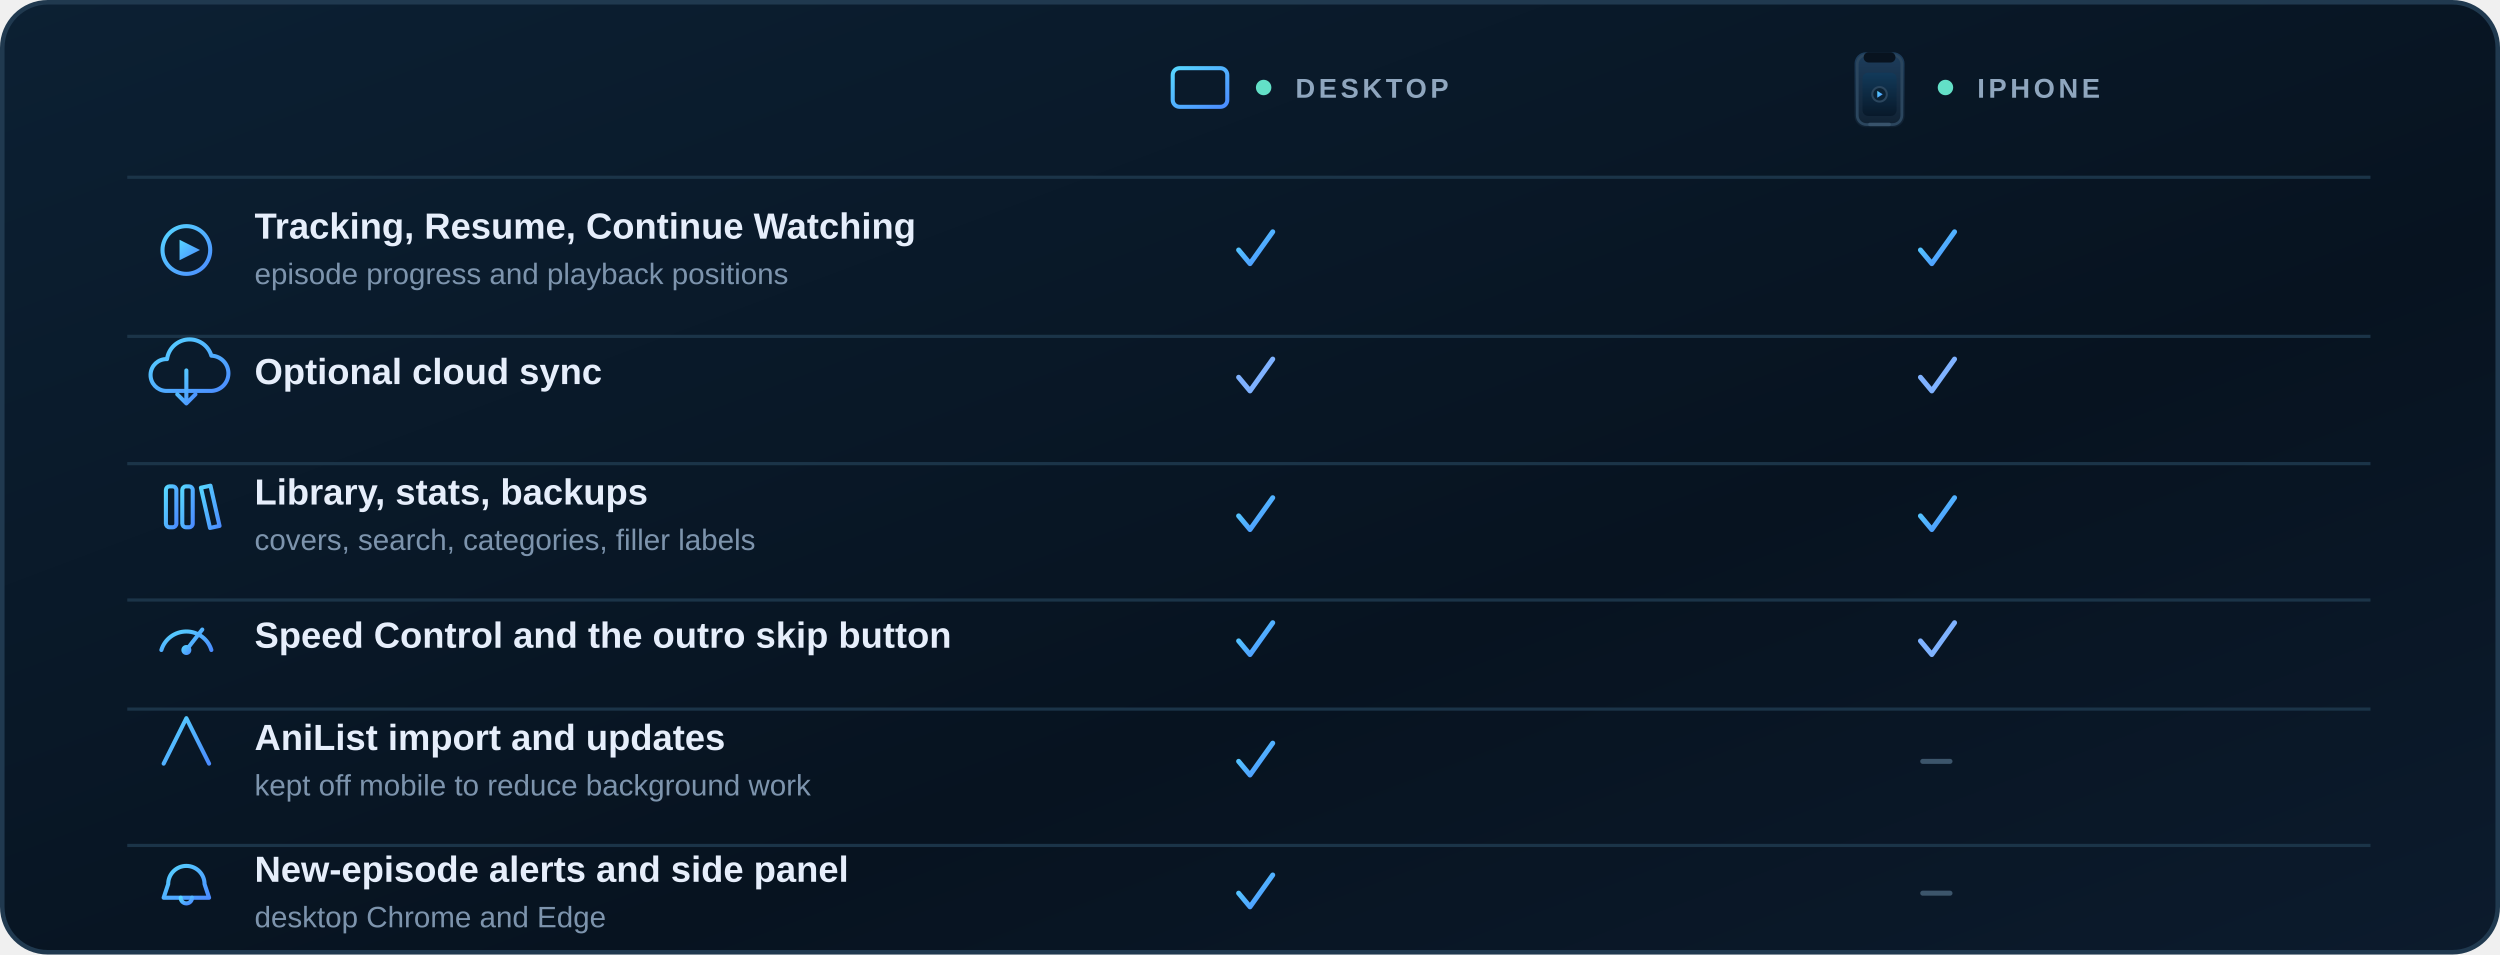
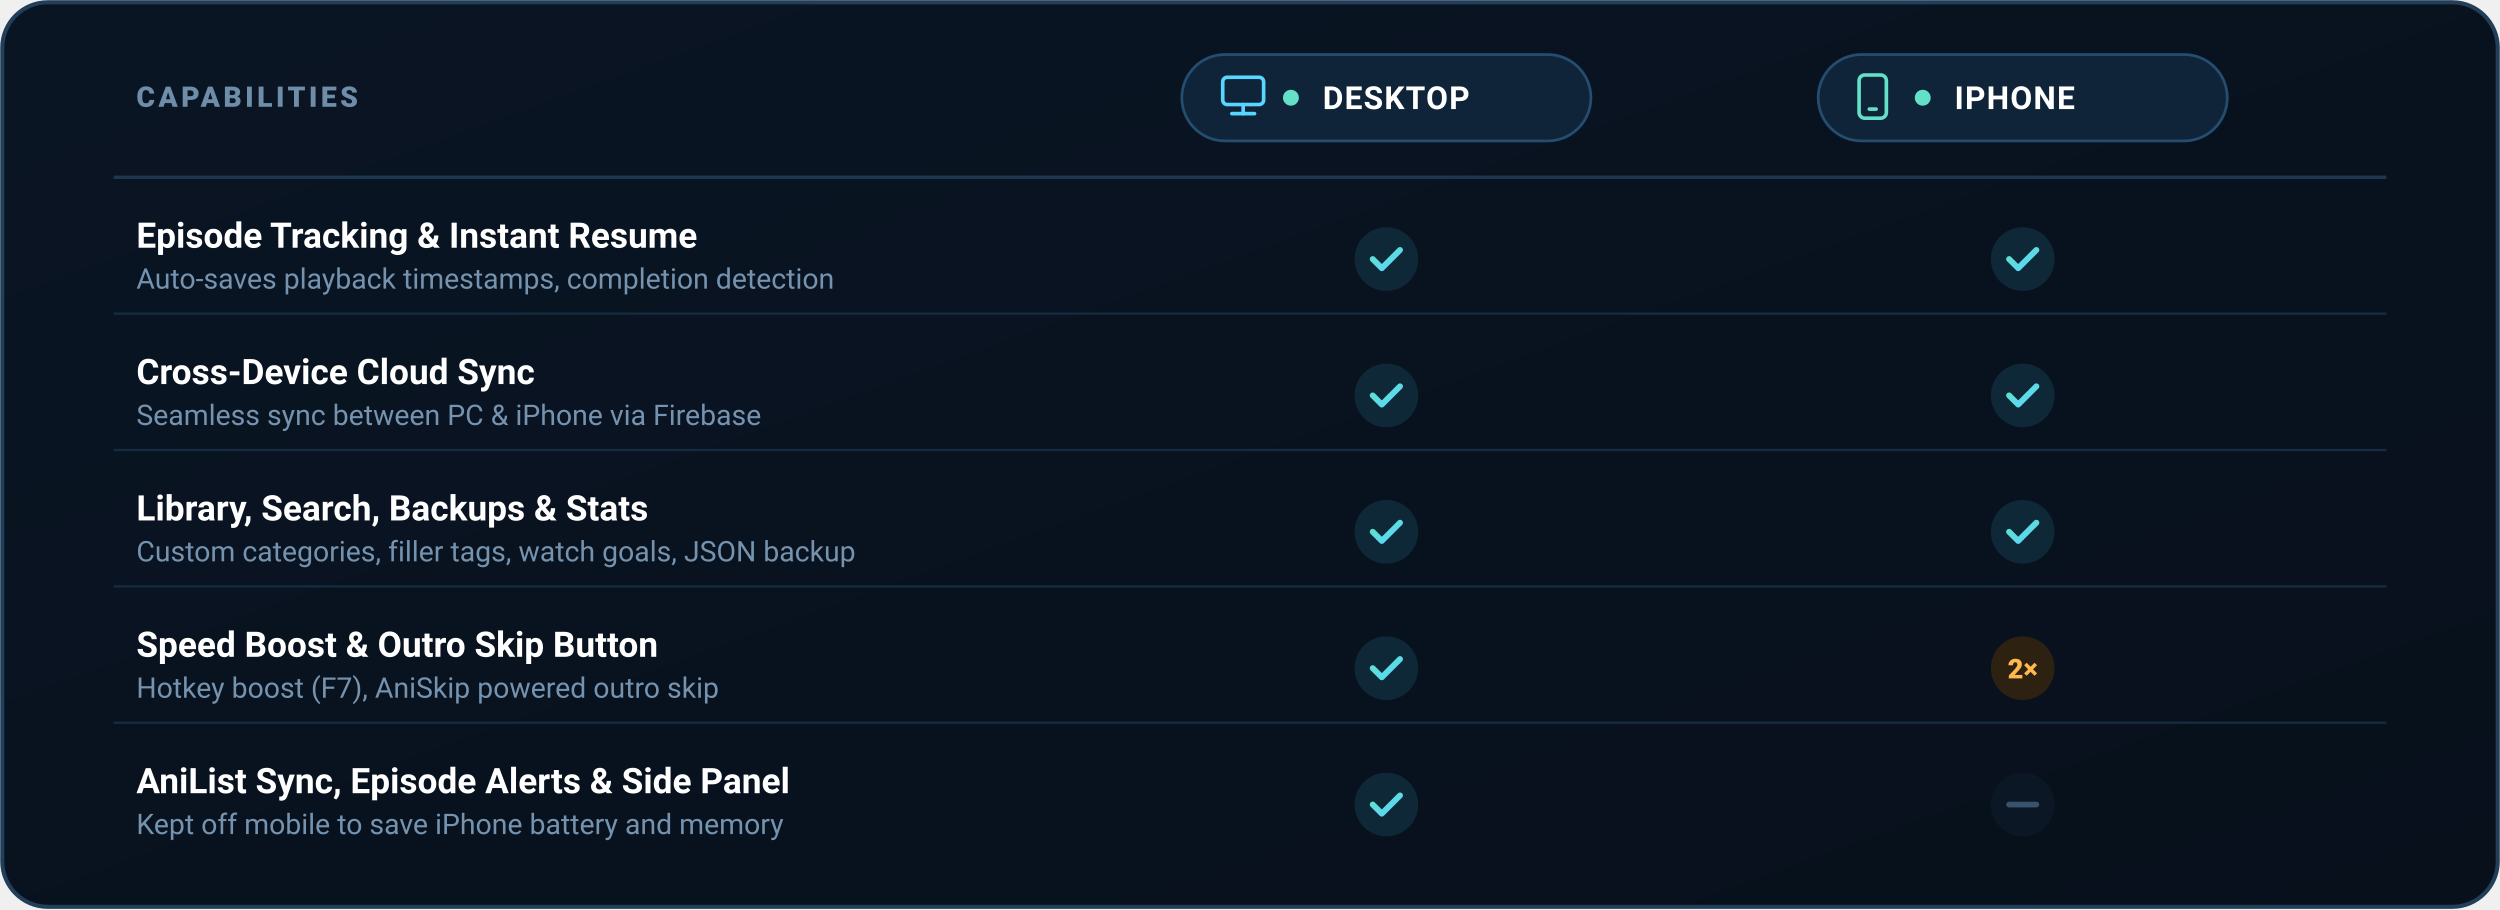
- <svg xmlns="http://www.w3.org/2000/svg" width="1100" height="420" viewBox="0 0 1100 420" role="img" aria-labelledby="matrix-title matrix-description">
+ <svg xmlns="http://www.w3.org/2000/svg" width="1100" height="400" viewBox="0 0 1100 400" role="img" aria-labelledby="mx-title mx-desc">
  <defs>
-     <linearGradient id="mx-surface" x1="0" y1="0" x2="1" y2="1">
-       <stop offset="0" stop-color="#0c2033" />
-       <stop offset="0.62" stop-color="#071320" />
-       <stop offset="1" stop-color="#0c1b2d" />
+     <linearGradient id="mx-bg" x1="0" y1="0" x2="1" y2="1">
+       <stop offset="0%" stop-color="#0a1524" />
+       <stop offset="100%" stop-color="#07101b" />
    </linearGradient>
-     <linearGradient id="mx-ink" x1="0" y1="0" x2="1" y2="1">
-       <stop stop-color="#57d6ff" />
-       <stop offset="1" stop-color="#4b8cff" />
+     <linearGradient id="mx-check" x1="0" y1="0" x2="1" y2="1">
+       <stop offset="0%" stop-color="#63e0c7" />
+       <stop offset="100%" stop-color="#57d6ff" />
    </linearGradient>
-     <linearGradient id="mx-phone" x1="0" y1="0" x2="0" y2="1">
-       <stop stop-color="#1d3d5c" />
-       <stop offset="1" stop-color="#102132" />
+     <linearGradient id="mx-cond" x1="0" y1="0" x2="1" y2="1">
+       <stop offset="0%" stop-color="#ffb84d" />
+       <stop offset="100%" stop-color="#ff8954" />
    </linearGradient>
-     <linearGradient id="mx-screen" x1="0" y1="0" x2="0" y2="1">
-       <stop stop-color="#123a5a" />
-       <stop offset="1" stop-color="#08192a" />
-     </linearGradient>
+     <filter id="mx-glow" x="-20%" y="-20%" width="140%" height="140%">
+       <feGaussianBlur stdDeviation="3" result="blur" />
+       <feComposite in="SourceGraphic" in2="blur" operator="over" />
+     </filter>
  </defs>
  <style>
-     text { font-family: "Segoe UI", -apple-system, BlinkMacSystemFont, Arial, sans-serif; }
-     .mx-name { fill: #e6eefb; font-size: 16px; font-weight: 600; }
-     .mx-note { fill: #7d94ad; font-size: 13px; }
-     .mx-head { fill: #8fa6be; font-size: 12px; font-weight: 700; letter-spacing: 1.6px; }
-     .mx-rule { stroke: #1b3448; stroke-width: 1.4; }
-     /* Row icons live in one 24x24 cell centred on x=82. */
-     .mx-icon { fill: none; stroke: url(#mx-ink); stroke-width: 1.8; stroke-linecap: round; stroke-linejoin: round; }
-     .mx-solid { fill: url(#mx-ink); }
-     /* Column marks. */
-     .mx-here { fill: none; stroke: url(#mx-ink); stroke-width: 2.2; stroke-linecap: round; stroke-linejoin: round; }
-     .mx-absent { fill: none; stroke: #3c556b; stroke-width: 2.2; stroke-linecap: round; }
-     /* Available, but only where the player exposes the control. */
-     .mx-cond { fill: none; stroke: #7fb2ff; stroke-width: 2.2; stroke-linecap: round; stroke-linejoin: round; }
-     .mx-dot-here { fill: #63e0c7; animation: mx-breathe 4.4s ease-in-out infinite; }
-     .mx-dot-cond { fill: #7fb2ff; animation: mx-breathe 4.4s ease-in-out 0.7s infinite; }
-     .mx-dot-absent { fill: #33475c; }
-     .mx-phone { animation: mx-float 7s ease-in-out infinite; }
-     @keyframes mx-breathe { 0%, 100% { r: 3.4; opacity: 0.65; } 50% { r: 5; opacity: 1; } }
-     @keyframes mx-float { 0%, 100% { transform: translateY(0); } 50% { transform: translateY(-6px); } }
+     text {
+       font-family: -apple-system, BlinkMacSystemFont, "Segoe UI", Roboto, Helvetica, Arial, sans-serif;
+     }
+ 
+     @keyframes phoneTilt {
+       0%, 100% { transform: translateY(0px) rotate(0deg); }
+       50% { transform: translateY(-4px) rotate(1.5deg); }
+     }
+     @keyframes dotBreathe {
+       0%, 100% { transform: scale(1); opacity: 0.7; }
+       50% { transform: scale(1.3); opacity: 1; }
+     }
+ 
+     .phone-anim { animation: phoneTilt 5s ease-in-out infinite; transform-origin: 860px 42px; }
+     .dot-pulse { animation: dotBreathe 3s ease-in-out infinite; transform-origin: 570px 42px; }
+     .dot-pulse-phone { animation: dotBreathe 3s ease-in-out infinite 1.2s; transform-origin: 875px 42px; }
+ 
    @media (prefers-reduced-motion: reduce) {
-       .mx-dot-here, .mx-dot-cond, .mx-phone { animation: none; }
+       .phone-anim, .dot-pulse, .dot-pulse-phone { animation: none !important; }
    }
  </style>
-   <rect x="1" y="1" width="1098" height="418" rx="20" fill="url(#mx-surface)" stroke="#20394f" stroke-width="2" />
-   <g class="mx-icon">
-     <rect x="516" y="30" width="24" height="17" rx="3" />
-     <path d="M516 36H540" />
+   <rect x="1" y="1" width="1098" height="398" rx="20" fill="url(#mx-bg)" stroke="#223e59" stroke-width="1.8" />
+   <text x="60" y="47" fill="#6d8da8" font-size="12.5" font-weight="800" letter-spacing="1.5">CAPABILITIES</text>
+   <g transform="translate(520, 24)">
+     <rect x="0" y="0" width="180" height="38" rx="19" fill="#0f2438" stroke="#254d70" stroke-width="1.2" />
+     <g fill="none" stroke="#57d6ff" stroke-width="1.6" stroke-linecap="round" stroke-linejoin="round" transform="translate(18, 10)">
+       <rect x="0" y="0" width="18" height="12" rx="2" />
+       <line x1="9" y1="12" x2="9" y2="16" />
+       <line x1="4" y1="16" x2="14" y2="16" />
+     </g>
+     <circle cx="48" cy="19" r="3.5" fill="#63e0c7" class="dot-pulse" />
+     <text x="62" y="24" fill="#ffffff" font-size="14" font-weight="700" letter-spacing="0.5">DESKTOP</text>
  </g>
-   <circle cx="556" cy="38.5" r="3.4" class="mx-dot-here" />
-   <text x="570" y="43" class="mx-head">DESKTOP</text>
-   <g class="mx-phone">
-     <rect x="816" y="23" width="22" height="33" rx="5" fill="url(#mx-phone)" />
-     <rect x="817.2" y="24.2" width="19.6" height="30.6" rx="4" fill="none" stroke="#2b465e" stroke-width="1.2" />
-     <rect x="820" y="23" width="14" height="4.5" rx="2.2" fill="#08131f" />
-     <rect x="819.5" y="32" width="15" height="19" rx="2.5" fill="url(#mx-screen)" />
-     <circle cx="827" cy="41.5" r="3.2" fill="#0b2133" stroke="#2b465e" stroke-width="0.9" />
-     <path d="M826 40L828.4 41.5L826 43Z" class="mx-solid" />
-     <rect x="822" y="54" width="10" height="1.5" rx=".75" fill="#38536b" />
+   <g transform="translate(800, 24)">
+     <rect x="0" y="0" width="180" height="38" rx="19" fill="#0f2438" stroke="#254d70" stroke-width="1.2" />
+     <g class="phone-anim" fill="none" stroke="#63e0c7" stroke-width="1.6" stroke-linecap="round" stroke-linejoin="round" transform="translate(18, 9)">
+       <rect x="0" y="0" width="12" height="19" rx="2.5" />
+       <line x1="4.5" y1="15" x2="7.5" y2="15" />
+     </g>
+     <circle cx="46" cy="19" r="3.5" fill="#63e0c7" class="dot-pulse-phone" />
+     <text x="60" y="24" fill="#ffffff" font-size="14" font-weight="700" letter-spacing="0.5">IPHONE</text>
  </g>
-   <circle cx="856" cy="38.5" r="3.4" class="mx-dot-here" />
-   <text x="870" y="43" class="mx-head">IPHONE</text>
-   <path d="M56 78H1043" class="mx-rule" />
-   <g class="mx-icon">
-     <circle cx="82" cy="110" r="10.5" />
-     <path d="M79 105.5L88 110L79 114.5Z" class="mx-solid" stroke="none" />
+   <line x1="50" y1="78" x2="1050" y2="78" stroke="#1d374e" stroke-width="1.5" />
+   <g transform="translate(0, 85)">
+     <text x="60" y="24" fill="#ffffff" font-size="15.5" font-weight="650">Episode Tracking &amp; Instant Resume</text>
+     <text x="60" y="42" fill="#7593af" font-size="12.5">Auto-saves playback timestamps, completion detection</text>
+     <g transform="translate(600, 24)" fill="none" stroke="url(#mx-check)" stroke-width="2.6" stroke-linecap="round" stroke-linejoin="round">
+       <circle cx="10" cy="5" r="14" fill="#0f2838" stroke="none" />
+       <polyline points="4,5 8,9 16,1" />
+     </g>
+     <g transform="translate(880, 24)" fill="none" stroke="url(#mx-check)" stroke-width="2.6" stroke-linecap="round" stroke-linejoin="round">
+       <circle cx="10" cy="5" r="14" fill="#0f2838" stroke="none" />
+       <polyline points="4,5 8,9 16,1" />
+     </g>
  </g>
-   <text x="112" y="105" class="mx-name">Tracking, Resume, Continue Watching</text>
-   <text x="112" y="125" class="mx-note">episode progress and playback positions</text>
-   <path d="M545 110L550 116L560 102" class="mx-here" />
-   <path d="M845 110L850 116L860 102" class="mx-here" />
-   <path d="M56 148H1043" class="mx-rule" />
-   <g class="mx-icon">
-     <path d="M73 172A7 7 0 0 1 73.5 158A10 10 0 0 1 93 156.5A7 7 0 0 1 92.5 172Z" />
-     <path d="M82 163V177M78 173.5L82 177.5L86 173.5" />
+   <line x1="50" y1="138" x2="1050" y2="138" stroke="#162c40" stroke-width="1" />
+   <g transform="translate(0, 145)">
+     <text x="60" y="24" fill="#ffffff" font-size="15.5" font-weight="650">Cross-Device Cloud Sync</text>
+     <text x="60" y="42" fill="#7593af" font-size="12.5">Seamless sync between PC &amp; iPhone via Firebase</text>
+     <g transform="translate(600, 24)" fill="none" stroke="url(#mx-check)" stroke-width="2.6" stroke-linecap="round" stroke-linejoin="round">
+       <circle cx="10" cy="5" r="14" fill="#0f2838" stroke="none" />
+       <polyline points="4,5 8,9 16,1" />
+     </g>
+     <g transform="translate(880, 24)" fill="none" stroke="url(#mx-check)" stroke-width="2.6" stroke-linecap="round" stroke-linejoin="round">
+       <circle cx="10" cy="5" r="14" fill="#0f2838" stroke="none" />
+       <polyline points="4,5 8,9 16,1" />
+     </g>
  </g>
-   <text x="112" y="169" class="mx-name">Optional cloud sync</text>
-   <path d="M545 166L550 172L560 158" class="mx-cond" />
-   <path d="M845 166L850 172L860 158" class="mx-cond" />
-   <path d="M56 204H1043" class="mx-rule" />
-   <g class="mx-icon">
-     <rect x="73" y="214" width="4.6" height="18" rx="1.6" />
-     <rect x="80.2" y="214" width="4.6" height="18" rx="1.6" />
-     <path d="M88.4 214.6L92.6 213.7L96.6 231.4L92.4 232.3Z" />
+   <line x1="50" y1="198" x2="1050" y2="198" stroke="#162c40" stroke-width="1" />
+   <g transform="translate(0, 205)">
+     <text x="60" y="24" fill="#ffffff" font-size="15.5" font-weight="650">Library, Search, Backups &amp; Stats</text>
+     <text x="60" y="42" fill="#7593af" font-size="12.5">Custom categories, filler tags, watch goals, JSON backup</text>
+     <g transform="translate(600, 24)" fill="none" stroke="url(#mx-check)" stroke-width="2.6" stroke-linecap="round" stroke-linejoin="round">
+       <circle cx="10" cy="5" r="14" fill="#0f2838" stroke="none" />
+       <polyline points="4,5 8,9 16,1" />
+     </g>
+     <g transform="translate(880, 24)" fill="none" stroke="url(#mx-check)" stroke-width="2.6" stroke-linecap="round" stroke-linejoin="round">
+       <circle cx="10" cy="5" r="14" fill="#0f2838" stroke="none" />
+       <polyline points="4,5 8,9 16,1" />
+     </g>
  </g>
-   <text x="112" y="222" class="mx-name">Library, stats, backups</text>
-   <text x="112" y="242" class="mx-note">covers, search, categories, filler labels</text>
-   <path d="M545 227L550 233L560 219" class="mx-here" />
-   <path d="M845 227L850 233L860 219" class="mx-here" />
-   <path d="M56 264H1043" class="mx-rule" />
-   <g class="mx-icon">
-     <path d="M71 286A11.5 11.5 0 0 1 93 286" />
-     <path d="M82 286L89 277" />
-     <circle cx="82" cy="286" r="2.2" class="mx-solid" stroke="none" />
+   <line x1="50" y1="258" x2="1050" y2="258" stroke="#162c40" stroke-width="1" />
+   <g transform="translate(0, 265)">
+     <text x="60" y="24" fill="#ffffff" font-size="15.5" font-weight="650">Speed Boost &amp; Outro Skip Button</text>
+     <text x="60" y="42" fill="#7593af" font-size="12.5">Hotkey boost (F7), AniSkip powered outro skip</text>
+     <g transform="translate(600, 24)" fill="none" stroke="url(#mx-check)" stroke-width="2.6" stroke-linecap="round" stroke-linejoin="round">
+       <circle cx="10" cy="5" r="14" fill="#0f2838" stroke="none" />
+       <polyline points="4,5 8,9 16,1" />
+     </g>
+     <g transform="translate(880, 24)">
+       <circle cx="10" cy="5" r="14" fill="#2d2212" stroke="none" />
+       <text x="10" y="9.5" text-anchor="middle" fill="#ffb84d" font-size="12" font-weight="800">2×</text>
+     </g>
  </g>
-   <text x="112" y="285" class="mx-name">Speed Control and the outro skip button</text>
-   <path d="M545 282L550 288L560 274" class="mx-here" />
-   <path d="M845 282L850 288L860 274" class="mx-cond" />
-   <path d="M56 312H1043" class="mx-rule" />
-   <g class="mx-icon">
-     <path d="M72 336L82 316L92 336" />
-     <path d="M76 329H88" />
-     <path d="M68 340H96" />
+   <line x1="50" y1="318" x2="1050" y2="318" stroke="#162c40" stroke-width="1" />
+   <g transform="translate(0, 325)">
+     <text x="60" y="24" fill="#ffffff" font-size="15.5" font-weight="650">AniList Sync, Episode Alerts &amp; Side Panel</text>
+     <text x="60" y="42" fill="#7593af" font-size="12.5">Kept off mobile to save iPhone battery and memory</text>
+     <g transform="translate(600, 24)" fill="none" stroke="url(#mx-check)" stroke-width="2.6" stroke-linecap="round" stroke-linejoin="round">
+       <circle cx="10" cy="5" r="14" fill="#0f2838" stroke="none" />
+       <polyline points="4,5 8,9 16,1" />
+     </g>
+     <g transform="translate(880, 24)" fill="none" stroke="#37536e" stroke-width="2.5" stroke-linecap="round">
+       <circle cx="10" cy="5" r="14" fill="#0b1724" stroke="none" />
+       <line x1="4" y1="5" x2="16" y2="5" />
+     </g>
  </g>
-   <text x="112" y="330" class="mx-name">AniList import and updates</text>
-   <text x="112" y="350" class="mx-note">kept off mobile to reduce background work</text>
-   <path d="M545 335L550 341L560 327" class="mx-here" />
-   <path d="M846 335H858" class="mx-absent" />
-   <path d="M56 372H1043" class="mx-rule" />
-   <g class="mx-icon">
-     <path d="M74 389A8 8 0 0 1 90 389L92 395H72Z" />
-     <path d="M79.5 395A2.5 2.5 0 0 0 84.5 395" />
-     <path d="M82 376V379" />
-   </g>
-   <text x="112" y="388" class="mx-name">New-episode alerts and side panel</text>
-   <text x="112" y="408" class="mx-note">desktop Chrome and Edge</text>
-   <path d="M545 393L550 399L560 385" class="mx-here" />
-   <path d="M846 393H858" class="mx-absent" />
</svg>
